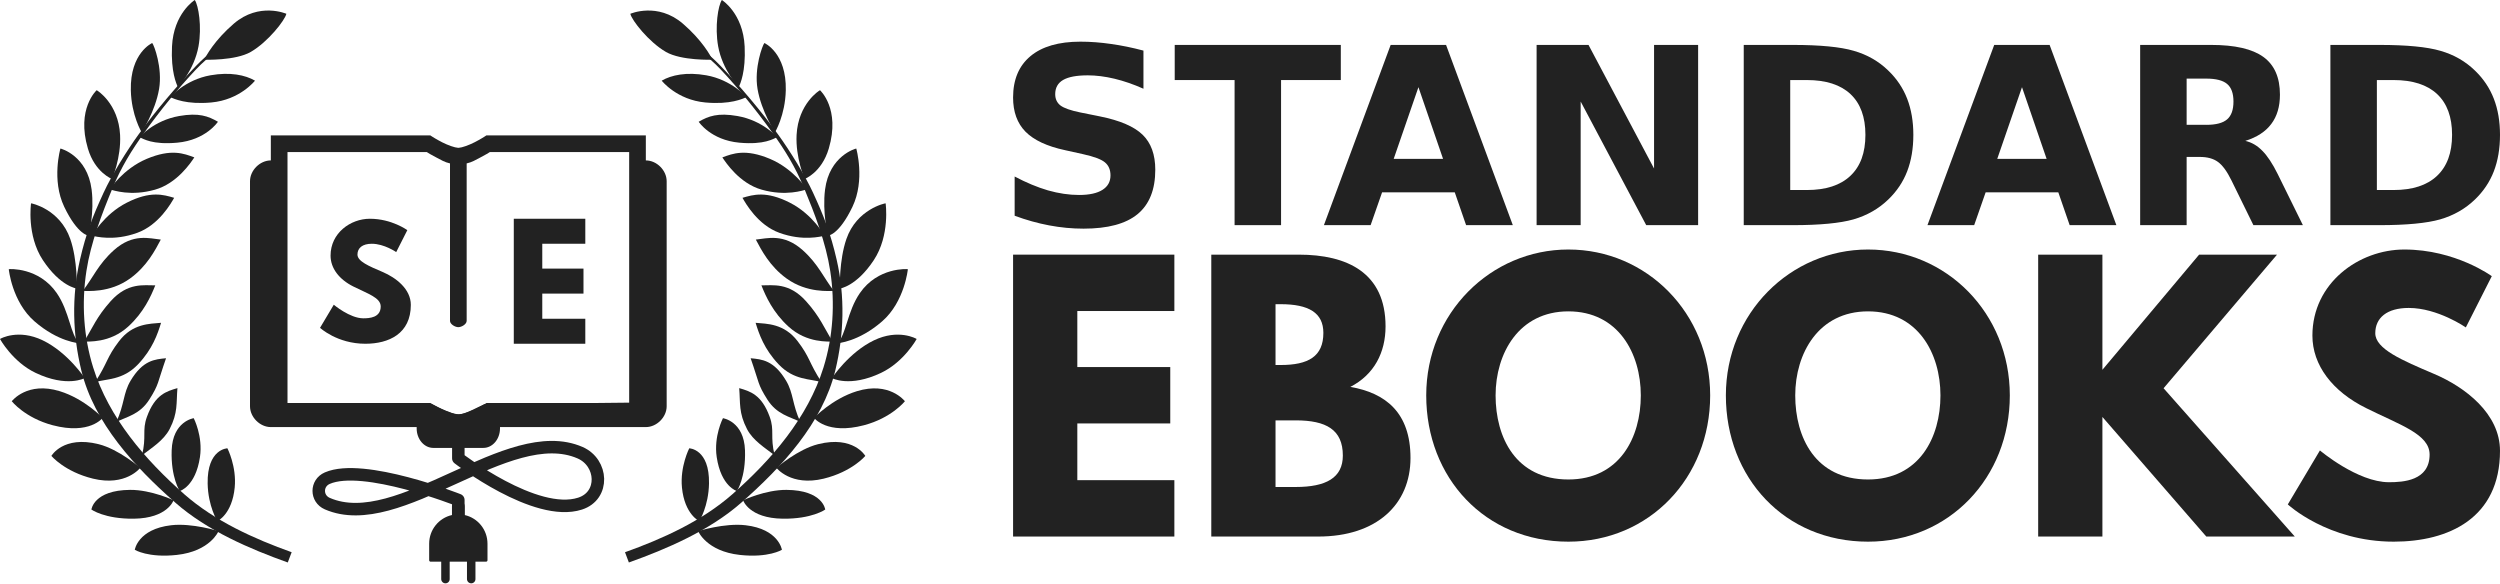
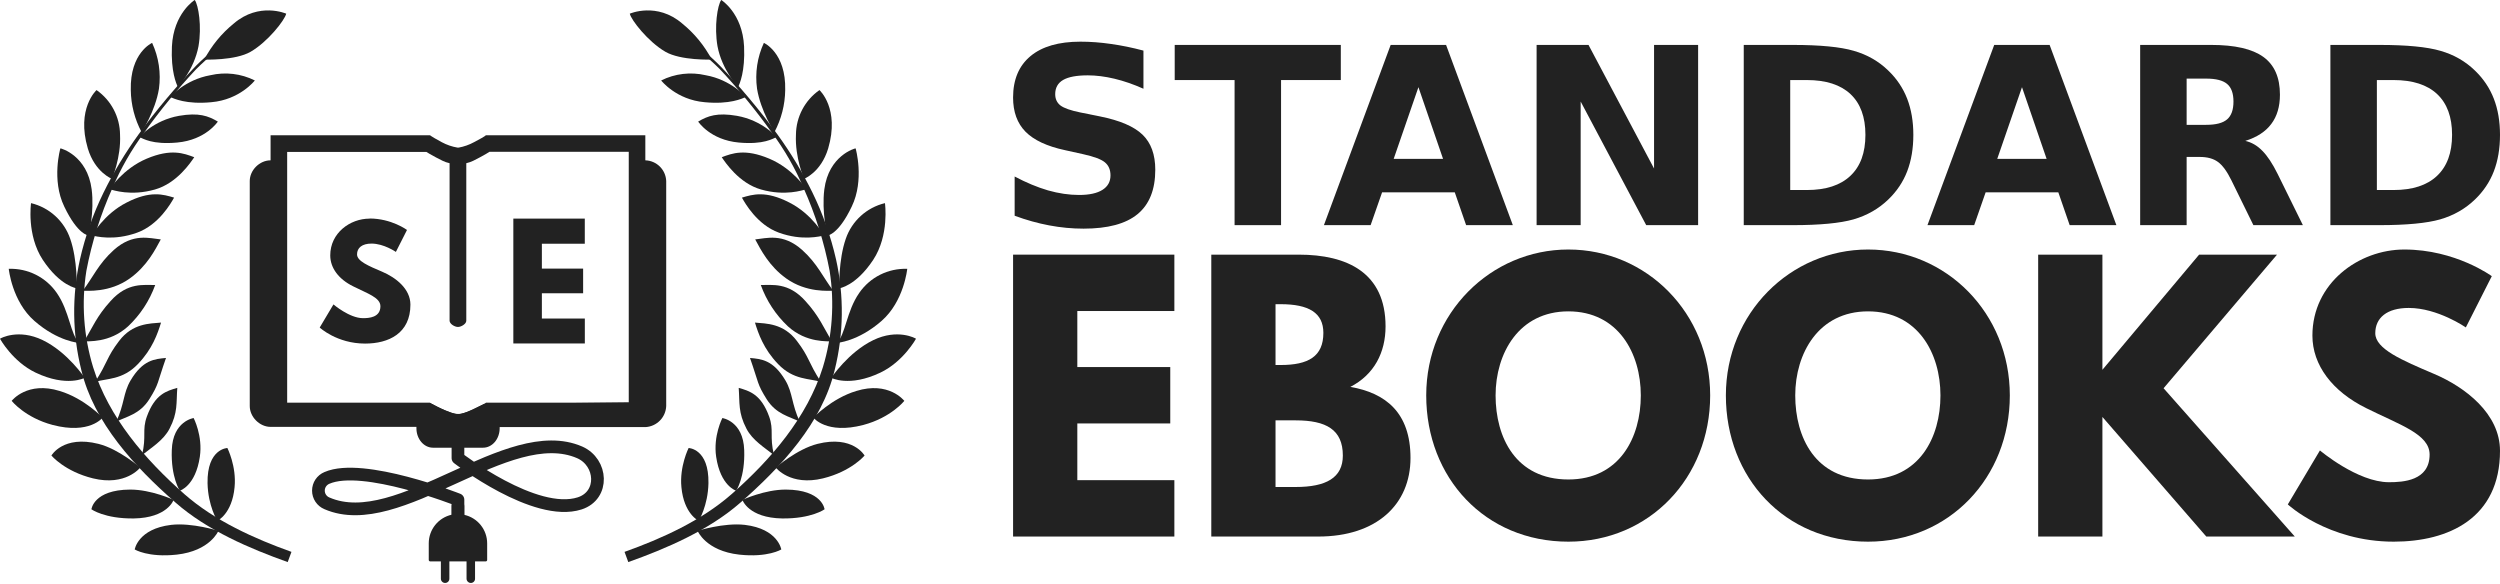
- <svg xmlns="http://www.w3.org/2000/svg" id="svg2" width="600" version="1.1" height="140">
-   <defs id="defs85" />
-   <g transform="translate(-18.57142,-96.6479)" id="layer1">
-     <g transform="matrix(1.001659,0,0,1.001659,-7.306311,-10.39249)" id="g3806">
-       <g transform="matrix(1.400003,0,0,1.400003,-346.7766,-239.9281)" style="font-style:normal;font-weight:normal;font-size:42.31px;line-height:100%;font-family:Sans;letter-spacing:0px;word-spacing:0px;fill:#222222;fill-opacity:1;stroke:none" id="text885">
-         <path style="font-variant:normal;font-weight:bold;font-stretch:normal;font-family:Sans;fill:#222222;fill-opacity:1" id="path984" d="m 461.845,256.367 0,6.528 q -2.541,-1.136 -4.958,-1.715 -2.417,-0.578 -4.566,-0.578 -2.851,0 -4.214,0.785 -1.363,0.785 -1.363,2.438 0,1.24 0.909,1.942 0.93,0.682 3.347,1.178 l 3.388,0.682 q 5.144,1.033 7.313,3.14 2.169,2.107 2.169,5.991 0,5.103 -3.037,7.603 -3.016,2.479 -9.235,2.479 -2.934,0 -5.888,-0.558 -2.954,-0.558 -5.908,-1.653 l 0,-6.714 q 2.954,1.57 5.702,2.376 2.768,0.785 5.33,0.785 2.603,0 3.987,-0.868 1.384,-0.868 1.384,-2.479 0,-1.446 -0.95,-2.231 -0.93,-0.785 -3.739,-1.405 l -3.078,-0.682 q -4.628,-0.992 -6.776,-3.161 -2.128,-2.169 -2.128,-5.847 0,-4.607 2.975,-7.086 2.975,-2.479 8.553,-2.479 2.541,0 5.227,0.393 2.686,0.372 5.557,1.136 z" />
-         <path style="font-variant:normal;font-weight:bold;font-stretch:normal;font-family:Sans;fill:#222222;fill-opacity:1" id="path986" d="m 467.196,255.396 28.427,0 0,6.012 -10.226,0 0,24.832 -7.954,0 0,-24.832 -10.247,0 0,-6.012 z" />
-         <path style="font-variant:normal;font-weight:bold;font-stretch:normal;font-family:Sans;fill:#222222;fill-opacity:1" id="path988" d="m 515.125,280.621 -12.437,0 -1.963,5.619 -7.995,0 11.424,-30.844 9.482,0 11.424,30.844 -7.995,0 -1.942,-5.619 z m -10.453,-5.723 8.45,0 -4.214,-12.271 -4.235,12.271 z" />
-         <path style="font-variant:normal;font-weight:bold;font-stretch:normal;font-family:Sans;fill:#222222;fill-opacity:1" id="path990" d="m 529.132,255.396 8.883,0 11.218,21.155 0,-21.155 7.541,0 0,30.844 -8.883,0 -11.218,-21.155 0,21.155 -7.541,0 0,-30.844 z" />
-         <path style="font-variant:normal;font-weight:bold;font-stretch:normal;font-family:Sans;fill:#222222;fill-opacity:1" id="path992" d="m 572.536,261.408 0,18.82 2.851,0 q 4.876,0 7.437,-2.417 2.582,-2.417 2.582,-7.024 0,-4.586 -2.562,-6.983 -2.562,-2.396 -7.458,-2.396 l -2.851,0 z m -7.954,-6.012 8.388,0 q 7.024,0 10.453,1.012 3.45,0.992 5.908,3.388 2.169,2.087 3.223,4.814 1.054,2.727 1.054,6.177 0,3.491 -1.054,6.239 -1.054,2.727 -3.223,4.814 -2.479,2.396 -5.95,3.409 -3.471,0.992 -10.412,0.992 l -8.388,0 0,-30.844 z" />
-         <path style="font-variant:normal;font-weight:bold;font-stretch:normal;font-family:Sans;fill:#222222;fill-opacity:1" id="path994" d="m 618.42,280.621 -12.437,0 -1.963,5.619 -7.995,0 11.424,-30.844 9.482,0 11.424,30.844 -7.995,0 -1.942,-5.619 z m -10.453,-5.723 8.45,0 -4.214,-12.271 -4.235,12.271 z" />
-         <path style="font-variant:normal;font-weight:bold;font-stretch:normal;font-family:Sans;fill:#222222;fill-opacity:1" id="path996" d="m 643.727,269.073 q 2.5,0 3.574,-0.93 1.095,-0.93 1.095,-3.058 0,-2.107 -1.095,-3.016 -1.074,-0.909 -3.574,-0.909 l -3.347,0 0,7.912 3.347,0 z m -3.347,5.495 0,11.672 -7.954,0 0,-30.844 12.148,0 q 6.094,0 8.925,2.045 2.851,2.045 2.851,6.466 0,3.058 -1.487,5.02 -1.467,1.963 -4.442,2.892 1.632,0.372 2.913,1.694 1.302,1.302 2.624,3.967 l 4.318,8.759 -8.47,0 -3.76,-7.665 q -1.136,-2.314 -2.314,-3.161 -1.157,-0.847 -3.099,-0.847 l -2.252,0 z" />
-         <path style="font-variant:normal;font-weight:bold;font-stretch:normal;font-family:Sans;fill:#222222;fill-opacity:1" id="path998" d="m 672.939,261.408 0,18.82 2.851,0 q 4.876,0 7.437,-2.417 2.582,-2.417 2.582,-7.024 0,-4.586 -2.562,-6.983 -2.562,-2.396 -7.458,-2.396 l -2.851,0 z m -7.954,-6.012 8.388,0 q 7.024,0 10.453,1.012 3.45,0.992 5.908,3.388 2.169,2.087 3.223,4.814 1.054,2.727 1.054,6.177 0,3.491 -1.054,6.239 -1.054,2.727 -3.223,4.814 -2.479,2.396 -5.95,3.409 -3.471,0.992 -10.412,0.992 l -8.388,0 0,-30.844 z" />
-       </g>
-       <g transform="matrix(1.4,0,0,1.4,-346.7753,-246.0792)" style="font-style:normal;font-weight:normal;font-size:58.48px;line-height:100%;font-family:Sans;letter-spacing:0px;word-spacing:0px;fill:#222222;fill-opacity:1;stroke:none" id="text891">
-         <path style="font-variant:normal;font-weight:bold;font-stretch:normal;font-family:'League Spartan';fill:#222222;fill-opacity:1" id="path971" d="m 467.136,295.682 -27.602,0 0,48.246 27.602,0 0,-9.649 -16.608,0 0,-9.708 15.906,0 0,-9.649 -15.906,0 0,-9.591 16.608,0 0,-9.649 z" />
-         <path style="font-variant:normal;font-weight:bold;font-stretch:normal;font-family:'League Spartan';fill:#222222;fill-opacity:1" id="path973" d="m 473.456,295.682 0,48.246 18.304,0 c 10,0 15.789,-5.497 15.789,-13.45 0,-7.778 -4.269,-11.111 -10.292,-12.164 4.094,-2.105 6.023,-5.906 6.023,-10.351 0,-9.181 -6.55,-12.281 -14.854,-12.281 l -14.971,0 z m 10.994,18.889 0,-10.409 0.877,0 c 4.795,0 7.31,1.462 7.31,4.912 0,4.035 -2.573,5.497 -7.31,5.497 l -0.877,0 z m 0,20.877 0,-11.403 3.45,0 c 5.205,0 8.07,1.579 8.07,6.023 0,3.801 -2.865,5.38 -8.07,5.38 l -3.45,0 z" />
-         <path style="font-variant:normal;font-weight:bold;font-stretch:normal;font-family:'League Spartan';fill:#222222;fill-opacity:1" id="path975" d="m 510.241,319.776 c 0,14.094 10.058,25.029 24.327,25.029 13.86,0 24.269,-10.936 24.269,-25.029 0,-14.094 -10.877,-24.971 -24.269,-24.971 -13.275,0 -24.327,10.877 -24.327,24.971 z m 11.871,0 c 0,-7.193 3.977,-14.386 12.456,-14.386 8.538,0 12.398,7.193 12.398,14.386 0,7.193 -3.626,14.386 -12.398,14.386 -9.006,0 -12.456,-7.193 -12.456,-14.386 z" />
-         <path style="font-variant:normal;font-weight:bold;font-stretch:normal;font-family:'League Spartan';fill:#222222;fill-opacity:1" id="path977" d="m 561.524,319.776 c 0,14.094 10.058,25.029 24.327,25.029 13.86,0 24.269,-10.936 24.269,-25.029 0,-14.094 -10.877,-24.971 -24.269,-24.971 -13.275,0 -24.327,10.877 -24.327,24.971 z m 11.871,0 c 0,-7.193 3.977,-14.386 12.456,-14.386 8.538,0 12.398,7.193 12.398,14.386 0,7.193 -3.626,14.386 -12.398,14.386 -9.006,0 -12.456,-7.193 -12.456,-14.386 z" />
-         <path style="font-variant:normal;font-weight:bold;font-stretch:normal;font-family:'League Spartan';fill:#222222;fill-opacity:1" id="path979" d="m 658.89,343.928 -22.456,-25.38 19.415,-22.866 -13.333,0 -16.55,19.708 0,-19.708 -10.994,0 0,48.246 10.994,0 0,-20.468 17.778,20.468 15.146,0 z" />
-         <path style="font-variant:normal;font-weight:bold;font-stretch:normal;font-family:'League Spartan';fill:#222222;fill-opacity:1" id="path981" d="m 677.637,294.805 c -7.778,0 -15.731,5.731 -15.731,14.737 0,5.029 3.392,9.532 9.181,12.398 5.731,2.865 10.877,4.444 10.877,7.953 0,4.503 -4.561,4.737 -6.959,4.737 -5.38,0 -11.813,-5.439 -11.813,-5.439 l -5.497,9.24 c 0,0 6.842,6.374 18.129,6.374 9.415,0 18.187,-4.035 18.187,-15.556 0,-6.316 -5.906,-10.877 -11.287,-13.158 -5.497,-2.339 -10.058,-4.269 -10.058,-6.959 0,-2.632 1.988,-4.327 5.731,-4.327 4.971,0 9.766,3.333 9.766,3.333 l 4.444,-8.772 c 0,0 -6.199,-4.561 -14.971,-4.561 z" />
-       </g>
+ <svg xmlns="http://www.w3.org/2000/svg" xmlns:xlink="http://www.w3.org/1999/xlink" width="600" height="140" fill="#222">
+   <defs>
+     <g id="laurel">
+       <path d="M56.35 8.23a57.2 57.2 0 00-9.23 7.48 159.9 159.9 0 00-13.83 16.5 96.05 96.05 0 00-8.44 14.01 73.75 73.75 0 00-5.66 16.03 57.86 57.86 0 00.33 26.58c3.02 12.64 12.8 23.2 22.6 31.78 7.63 6.7 17.89 11.07 26.93 14.29l.9-2.45c-8.92-3.19-18.4-7.45-25.72-13.88-9.43-8.3-18.14-18.42-21.88-30.43A51.82 51.82 0 0120.73 65a88.84 88.84 0 016.26-19.88 64.43 64.43 0 017.6-13.28 149.4 149.4 0 0112.47-15.22A59.1 59.1 0 0156.9 8.7z" />
+       <path d="M52.42 127.4s-6.32-2.01-11.35-1.43c-7.97.96-8.74 5.9-8.74 5.9s3.21 1.99 10.09 1.24c8.05-.9 10-5.71 10-5.71z" />
+       <path d="M41.65 119.97s-5.36-2.5-10.45-2.47c-8.74.05-9.26 4.73-9.26 4.73s3.16 2.28 10.17 2.2c8.1-.14 9.54-4.43 9.54-4.43z" />
+       <path d="M33.65 112.22s-5.09-4.45-10.01-5.69c-8.5-2.14-11.3 2.8-11.3 2.8s3.16 3.8 9.98 5.48c7.86 1.92 11.33-2.59 11.33-2.59z" />
+       <path d="M24.63 100.24s-4.34-4.6-10.28-6.4C6.57 91.43 2.9 96.1 2.8 96.21c0 0 3.2 4.02 9.84 5.78 8.88 2.33 11.99-1.76 11.99-1.76z" />
+       <path d="M20.34 90.7s-4.07-6.16-10.09-9.07C4.4 78.8.08 81.2 0 81.3c0 0 3.02 5.5 8.55 8.13 7.53 3.58 11.8 1.24 11.8 1.24z" />
+       <path d="M19.02 82.31c-2.14-2.03-2.3-7.56-5.39-12A13.41 13.41 0 002.1 64.52s.77 7.8 6.16 12.5c5.71 5 10.77 5.28 10.77 5.28z" />
+       <path d="M18.42 69.2s.22-6.76-1.57-11.9a13.2 13.2 0 00-9.4-8.55s-1.1 7.67 2.83 13.63c4.2 6.33 8.16 6.82 8.16 6.82z" />
+       <path d="M21.3 56.53s1.38-5.7.7-11.08c-1.05-8.14-7.38-9.87-7.51-9.84 0 0-2.18 7.53.93 13.96 3.27 6.88 5.88 6.96 5.88 6.96z" />
+       <path d="M26.88 42.9s2.2-5.12 1.93-10.56a13.2 13.2 0 00-5.64-10.72s-4.92 4.42-2.09 14.02c1.74 5.77 5.8 7.28 5.8 7.28z" />
+       <path d="M33.98 31.73s3.3-5.05 4.17-10.44a19.8 19.8 0 00-1.64-11s-5.34 2.34-5.12 11.33a22 22 0 002.59 10.09z" />
+       <path d="M42.69 20.93s3.9-4.18 4.95-9.84c.82-4.73 0-9.84-.9-11.1 0 0-5.1 3.16-5.48 11.16-.27 6.04 1.05 8.9 1.43 9.78z" />
+       <path d="M49.01 14.3s7.45.28 11.16-1.89c4.13-2.4 8.2-7.61 8.52-9.13 0 0-6.51-2.86-12.59 2.37a27.65 27.65 0 00-7.09 8.66z" />
+       <path d="M40.82 23.27s3.57-4.15 9.68-5.22a15.83 15.83 0 0110.66 1.26s-3.57 4.62-10.44 5.22c-6.05.58-9.02-.88-9.9-1.26z" />
+       <path d="M33.45 32.89s3.41-4.01 9.51-5.09c4.73-.82 6.99 0 9.32 1.38 0 0-2.86 4.4-9.75 5.03-6.02.55-8.2-.96-9.08-1.32z" />
+       <path d="M26.3 45.42s3.2-4.94 8.91-7.34c5.86-2.47 8.88-1.29 11.41-.35-.82 1.2-4.12 6.24-9.43 7.75-5.83 1.65-9.95.16-10.88-.06z" />
+       <path d="M22.07 56.53s2.8-5.14 8.36-7.94c5.66-2.9 8.77-1.93 11.35-1.16-.71 1.27-3.65 6.52-8.88 8.41-5.66 2.04-9.9.85-10.83.69z" />
+       <path d="M19.85 69.78c2.42-3.13 3.76-6.46 7.47-9.79 4.62-4.12 8.58-2.8 11.27-2.53-1.34 2.48-3.3 6.38-7.42 9.35-4.9 3.52-10.36 2.94-11.32 2.97z" />
+       <path d="M20.15 81.96c2.06-3.36 3.02-6 6.38-9.7 4.12-4.6 8.02-3.8 10.72-3.86a25.51 25.51 0 01-6.52 9.93c-4.48 4.07-9.62 3.49-10.58 3.63z" />
+       <path d="M22.82 91.66c3.1-4.78 2.72-5.85 5.77-9.84 3.24-4.26 7.37-4.15 10.06-4.4-.83 2.67-2.06 6.32-5.55 9.95-3.71 3.9-7.56 3.41-10.28 4.29z" />
+       <path d="M27.9 101.2c1.98-4.23 1.65-6.87 3.44-9.9 2.94-4.95 5.8-5.14 8.5-5.39-2.15 6.13-1.66 6.16-4 9.9-2.3 3.63-5.41 4.12-7.94 5.39z" />
+       <path d="M34.09 109.2c1.1-4.54-.03-5.91 1.15-9.21 1.95-5.39 4.73-6.16 7.31-6.9-.27 3.6.17 5.91-1.87 9.81-1.43 2.78-4.4 4.57-6.6 6.33z" />
+       <path d="M46.46 100.3s2.25 4.3 1.5 9.34c-1.04 7.03-4.8 8.13-4.8 8.13s-2.17-3.21-1.93-9.75c.22-6.99 5.28-7.7 5.28-7.7z" />
+       <path d="M54.57 107.52s2.22 4.4 1.73 9.4c-.6 6.46-4.15 8.08-4.15 8.08s-2.23-3.6-2.34-9.04c-.14-8.3 4.76-8.44 4.76-8.44z" />
    </g>
-     <g transform="translate(18.57142,96.6479)" id="g868">
-       <g transform="translate(-216.1905,-210.2193)" style="fill:#222222;fill-opacity:1" id="g1666-6">
-         <path style="fill:none;stroke:#222222;stroke-width:3;stroke-linecap:round;stroke-linejoin:round;stroke-miterlimit:4;stroke-dasharray:none;stroke-opacity:1" id="path1570-7" d="m 326.19,337.219 0,-7 c 0,0 -22.803,-9.008 -31.449,-5.242 -2.734,1.191 -2.734,4.919 0,6.11 17.293,7.532 43.375,-19.752 60.668,-12.22 5.469,2.382 5.943,10.298 0,12.22 -10.714,3.465 -29.219,-10.868 -29.219,-10.868 l 0,-5" />
-         <path style="color:#000000;fill:#222222;fill-opacity:1" id="path2821-0" d="m 329.284,350.218 c 0.563,-1.4e-4 1.017,-0.457 1.016,-1.025 l -10e-4,-4.168 2.551,-6e-4 c 0.178,3.2e-4 0.341,-0.163 0.34,-0.343 l -9.9e-4,-3.971 c -8.6e-4,-3.373 -2.341,-6.184 -5.478,-6.883 l -0.002,-2.074 c -1.9e-4,-0.851 -0.68,-1.535 -1.524,-1.535 -0.844,2.1e-4 -1.523,0.685 -1.523,1.535 l 0.002,2.073 c -3.136,0.7 -5.475,3.512 -5.474,6.885 l 0.001,3.971 c -3.3e-4,0.18 0.162,0.343 0.34,0.343 l 2.551,-6.1e-4 10e-4,4.168 c 1.2e-4,0.567 0.454,1.024 1.017,1.024 0.563,-1.3e-4 1.017,-0.457 1.016,-1.025 l -10e-4,-4.168 4.15,-10e-4 10e-4,4.168 c 1.3e-4,0.567 0.454,1.024 1.017,1.024 z" />
-       </g>
-       <g transform="matrix(2.486315,0,0,2.484482,-1.18392,-866.4363)" style="fill:#222222;fill-opacity:1" id="g1012-0">
-         <path style="color:#000000;text-indent:0;text-transform:none;block-progression:tb;fill:#222222;fill-opacity:1" id="path3035-9" d="m 23.145,352.06 c -1.239,0.832 -2.608,1.863 -3.712,3.012 -1.958,2.039 -3.9,4.338 -5.569,6.638 -1.127,1.554 -2.59,3.912 -3.389,5.646 -1.064,2.308 -1.693,3.925 -2.277,6.461 -0.822,3.573 -0.709,7.239 0.126,10.696 1.229,5.085 5.161,9.34 9.091,12.794 3.074,2.702 7.208,4.469 10.839,5.768 l 0.375,-0.992 c -3.598,-1.286 -7.412,-3.003 -10.359,-5.596 -3.79,-3.335 -7.291,-7.403 -8.801,-12.25 -0.92,-2.95 -1.133,-6.187 -0.651,-9.322 0.423,-2.746 1.486,-5.498 2.521,-8.001 0.851,-2.057 1.844,-3.659 3.054,-5.347 1.535,-2.14 3.221,-4.227 5.014,-6.133 1.161,-1.233 2.713,-2.347 3.959,-3.184 z" />
-         <path style="fill:#222222;fill-opacity:1" id="path3809-3" d="m 21.571,400.046 c 0,0 -2.551,-0.806 -4.575,-0.569 -3.214,0.377 -3.51,2.372 -3.51,2.372 0,0 1.289,0.8 4.055,0.496 3.24,-0.356 4.03,-2.3 4.03,-2.3 z" />
-         <path style="fill:#222222;fill-opacity:1" id="path3811-0" d="m 17.228,397.066 c 0,0 -2.15,-1.02 -4.188,-1.005 -3.528,0.026 -3.74,1.9 -3.74,1.9 0,0 1.277,0.921 4.103,0.884 3.259,-0.044 3.825,-1.779 3.825,-1.779 z" />
-         <path style="fill:#222222;fill-opacity:1" id="path3813-2" d="m 14.014,393.933 c 0,0 -2.044,-1.791 -4.021,-2.287 -3.423,-0.858 -4.556,1.134 -4.556,1.134 0,0 1.272,1.526 4.018,2.197 3.166,0.773 4.56,-1.044 4.56,-1.044 z" />
-         <path style="fill:#222222;fill-opacity:1" id="path3815-7" d="m 10.385,389.106 c 0,0 -1.748,-1.843 -4.141,-2.578 -3.123,-0.959 -4.591,0.924 -4.633,0.971 0,0 1.28,1.611 3.949,2.317 3.581,0.947 4.825,-0.71 4.825,-0.71 z" />
-         <path style="fill:#222222;fill-opacity:1" id="path3817-8" d="m 8.657,385.265 c 0,0 -1.628,-2.479 -4.056,-3.649 -2.359,-1.137 -4.082,-0.169 -4.125,-0.131 0,0 1.212,2.214 3.441,3.275 3.029,1.442 4.74,0.504 4.74,0.504 z" />
-         <path style="fill:#222222;fill-opacity:1" id="path3819-9" d="m 8.132,381.895 c -0.869,-0.817 -0.934,-3.039 -2.176,-4.842 -1.733,-2.515 -4.591,-2.333 -4.633,-2.309 0,0 0.306,3.134 2.473,5.028 2.303,2.013 4.336,2.124 4.336,2.124 z" />
-         <path style="fill:#222222;fill-opacity:1" id="path3821-6" d="m 7.892,376.613 c 0,0 0.084,-2.724 -0.634,-4.792 -1.002,-2.885 -3.737,-3.452 -3.785,-3.44 0,0 -0.444,3.085 1.142,5.487 1.685,2.552 3.277,2.745 3.277,2.745 z" />
-         <path style="fill:#222222;fill-opacity:1" id="path3823-2" d="m 9.051,371.509 c 0,0 0.546,-2.286 0.269,-4.458 -0.417,-3.273 -2.964,-3.966 -3.013,-3.962 0,0 -0.873,3.032 0.369,5.628 1.32,2.759 2.374,2.792 2.374,2.792 z" />
-         <path style="fill:#222222;fill-opacity:1" id="path3830-2" d="m 11.295,366.028 c 0,0 0.887,-2.068 0.773,-4.255 -0.158,-3.034 -2.214,-4.316 -2.263,-4.318 0,0 -1.983,1.788 -0.844,5.635 0.691,2.334 2.333,2.938 2.333,2.938 z" />
-         <path style="fill:#222222;fill-opacity:1" id="path3832-3" d="m 14.15,361.522 c 0,0 1.318,-2.031 1.683,-4.19 0.342,-2.027 -0.48,-4.235 -0.663,-4.438 0,0 -2.145,0.943 -2.065,4.561 0.054,2.434 1.045,4.066 1.045,4.066 z" />
-         <path style="fill:#222222;fill-opacity:1" id="path3834-5" d="m 17.657,357.174 c 0,0 1.572,-1.674 1.981,-3.963 0.339,-1.897 -0.003,-3.958 -0.36,-4.472 0,0 -2.05,1.274 -2.199,4.496 -0.112,2.432 0.415,3.589 0.578,3.94 z" />
-         <path style="fill:#222222;fill-opacity:1" id="path3836-9" d="m 20.202,354.508 c 0,0 2.996,0.108 4.485,-0.756 1.667,-0.968 3.302,-3.068 3.431,-3.681 0,0 -2.624,-1.151 -5.07,0.951 -1.846,1.586 -2.702,3.127 -2.846,3.486 z" />
-         <path style="fill:#222222;fill-opacity:1" id="path3838-8" d="m 16.901,358.122 c 0,0 1.433,-1.678 3.895,-2.111 1.898,-0.334 3.357,-0.026 4.294,0.52 0,0 -1.445,1.852 -4.215,2.107 -2.424,0.223 -3.618,-0.365 -3.974,-0.516 z" />
-         <path style="fill:#222222;fill-opacity:1" id="path3840-2" d="m 13.94,361.99 c 0,0 1.364,-1.609 3.827,-2.043 1.898,-0.334 2.809,0.009 3.746,0.554 0,0 -1.154,1.766 -3.924,2.021 -2.424,0.223 -3.293,-0.382 -3.649,-0.533 z" />
-         <path style="fill:#222222;fill-opacity:1" id="path3842-8" d="m 11.065,367.036 c 0,0 1.275,-1.983 3.579,-2.953 2.362,-0.993 3.575,-0.519 4.59,-0.14 -0.324,0.486 -1.65,2.511 -3.799,3.119 -2.342,0.663 -3.994,0.062 -4.371,-0.027 z" />
-         <path style="fill:#222222;fill-opacity:1" id="path3844-6" d="m 9.359,371.517 c 0,0 1.129,-2.069 3.359,-3.201 2.285,-1.16 3.528,-0.773 4.569,-0.468 -0.288,0.508 -1.466,2.623 -3.566,3.383 -2.289,0.828 -3.98,0.347 -4.362,0.286 z" />
-         <path style="fill:#222222;fill-opacity:1" id="path3846-5" d="m 8.463,376.843 c 0.977,-1.253 1.509,-2.6 3.013,-3.941 1.853,-1.652 3.443,-1.125 4.522,-1.019 -0.531,0.998 -1.329,2.576 -2.977,3.765 -1.974,1.424 -4.171,1.184 -4.557,1.195 z" />
-         <path style="fill:#222222;fill-opacity:1" id="path3848-1" d="m 8.584,381.75 c 0.831,-1.355 1.226,-2.411 2.57,-3.911 1.656,-1.849 3.227,-1.521 4.311,-1.535 -0.416,1.051 -1.118,2.623 -2.622,3.989 -1.802,1.636 -3.875,1.404 -4.258,1.458 z" />
-         <path style="fill:#222222;fill-opacity:1" id="path3850-4" d="m 9.653,385.663 c 1.25,-1.93 1.093,-2.367 2.316,-3.968 1.314,-1.719 2.974,-1.672 4.054,-1.773 -0.331,1.081 -0.825,2.543 -2.226,4.015 -1.494,1.57 -3.048,1.368 -4.145,1.726 z" />
-         <path style="fill:#222222;fill-opacity:1" id="path3852-2" d="m 11.708,389.497 c 0.788,-1.708 0.652,-2.774 1.375,-3.985 1.182,-1.98 2.341,-2.065 3.421,-2.167 -0.861,2.467 -0.662,2.478 -1.609,3.981 -0.922,1.462 -2.175,1.659 -3.186,2.171 z" />
-         <path style="fill:#222222;fill-opacity:1" id="path3854-6" d="m 14.184,392.722 c 0.449,-1.827 -0.007,-2.386 0.473,-3.712 0.784,-2.169 1.906,-2.473 2.946,-2.778 -0.12,1.456 0.061,2.379 -0.755,3.957 -0.576,1.114 -1.769,1.837 -2.664,2.532 z" />
-         <path style="fill:#222222;fill-opacity:1" id="path3856-7" d="m 19.176,389.136 c 0,0 0.901,1.739 0.602,3.755 -0.424,2.856 -1.95,3.284 -1.95,3.284 0,0 -0.869,-1.298 -0.781,-3.933 0.094,-2.814 2.13,-3.107 2.13,-3.107 z" />
-         <path style="fill:#222222;fill-opacity:1" id="path3858-2" d="m 22.428,392.045 c 0,0 0.902,1.761 0.704,3.79 -0.253,2.6 -1.677,3.25 -1.677,3.25 0,0 -0.897,-1.451 -0.935,-3.642 -0.058,-3.345 1.907,-3.398 1.907,-3.398 z" />
-       </g>
-       <g transform="matrix(2.486263,0,0,2.484467,-29.81017,-866.43)" style="fill:#222222;fill-opacity:1" id="g986-6">
-         <path style="color:#000000;text-indent:0;text-transform:none;block-progression:tb;fill:#222222;fill-opacity:1" id="path3862-9" d="m 77.804,352.06 c 1.239,0.832 2.608,1.863 3.712,3.012 1.958,2.039 3.9,4.338 5.569,6.638 1.127,1.554 2.59,3.912 3.389,5.646 1.064,2.308 1.693,3.925 2.277,6.461 0.822,3.573 0.709,7.239 -0.126,10.696 -1.229,5.085 -5.161,9.34 -9.091,12.794 -3.074,2.702 -7.208,4.469 -10.839,5.768 l -0.373,-0.991 c 3.599,-1.287 7.413,-3.004 10.359,-5.597 3.79,-3.335 7.29,-7.402 8.801,-12.25 0.919,-2.95 1.133,-6.188 0.65,-9.322 -0.423,-2.746 -1.486,-5.498 -2.521,-8.001 -0.851,-2.057 -1.844,-3.659 -3.054,-5.347 -1.535,-2.14 -3.221,-4.227 -5.014,-6.133 -1.161,-1.233 -2.713,-2.347 -3.959,-3.184 z" />
-         <path style="fill:#222222;fill-opacity:1" id="path3864-3" d="m 79.383,400.046 c 0,0 2.551,-0.806 4.575,-0.569 3.214,0.377 3.51,2.372 3.51,2.372 0,0 -1.289,0.8 -4.055,0.496 -3.24,-0.356 -4.03,-2.3 -4.03,-2.3 z" />
-         <path style="fill:#222222;fill-opacity:1" id="path3866-1" d="m 83.721,397.066 c 0,0 2.15,-1.02 4.188,-1.005 3.528,0.026 3.74,1.9 3.74,1.9 0,0 -1.277,0.921 -4.103,0.884 -3.259,-0.044 -3.825,-1.779 -3.825,-1.779 z" />
-         <path style="fill:#222222;fill-opacity:1" id="path3868-4" d="m 86.941,393.933 c 0,0 2.044,-1.791 4.021,-2.287 3.423,-0.858 4.556,1.134 4.556,1.134 0,0 -1.272,1.526 -4.018,2.197 -3.166,0.773 -4.56,-1.044 -4.56,-1.044 z" />
-         <path style="fill:#222222;fill-opacity:1" id="path3870-4" d="m 90.567,389.106 c 0,0 1.748,-1.843 4.141,-2.578 3.123,-0.959 4.591,0.924 4.633,0.971 0,0 -1.28,1.611 -3.949,2.317 -3.581,0.947 -4.825,-0.71 -4.825,-0.71 z" />
-         <path style="fill:#222222;fill-opacity:1" id="path3872-3" d="m 92.295,385.265 c 0,0 1.628,-2.479 4.056,-3.649 2.359,-1.137 4.082,-0.169 4.125,-0.131 0,0 -1.212,2.214 -3.441,3.275 -3.029,1.442 -4.74,0.504 -4.74,0.504 z" />
-         <path style="fill:#222222;fill-opacity:1" id="path3874-5" d="m 92.817,381.895 c 0.869,-0.817 0.934,-3.039 2.176,-4.842 1.733,-2.515 4.591,-2.333 4.633,-2.309 0,0 -0.306,3.134 -2.473,5.028 -2.303,2.013 -4.336,2.124 -4.336,2.124 z" />
-         <path style="fill:#222222;fill-opacity:1" id="path3876-9" d="m 93.061,376.613 c 0,0 -0.084,-2.724 0.634,-4.792 1.002,-2.885 3.737,-3.452 3.785,-3.44 0,0 0.444,3.085 -1.142,5.487 -1.685,2.552 -3.277,2.745 -3.277,2.745 z" />
-         <path style="fill:#222222;fill-opacity:1" id="path3878-5" d="m 91.902,371.509 c 0,0 -0.546,-2.286 -0.269,-4.458 0.417,-3.273 2.964,-3.966 3.013,-3.962 0,0 0.873,3.032 -0.369,5.628 -1.32,2.759 -2.374,2.792 -2.374,2.792 z" />
-         <path style="fill:#222222;fill-opacity:1" id="path3880-8" d="m 89.658,366.028 c 0,0 -0.887,-2.068 -0.773,-4.255 0.158,-3.034 2.214,-4.316 2.263,-4.318 0,0 1.983,1.788 0.844,5.635 -0.691,2.334 -2.333,2.938 -2.333,2.938 z" />
-         <path style="fill:#222222;fill-opacity:1" id="path3882-8" d="m 86.798,361.522 c 0,0 -1.318,-2.031 -1.683,-4.19 -0.342,-2.027 0.48,-4.235 0.663,-4.438 0,0 2.145,0.943 2.065,4.561 -0.054,2.434 -1.045,4.066 -1.045,4.066 z" />
-         <path style="fill:#222222;fill-opacity:1" id="path3884-3" d="m 83.294,357.174 c 0,0 -1.572,-1.674 -1.981,-3.963 -0.339,-1.897 0.002,-3.958 0.36,-4.473 0,0 2.05,1.274 2.199,4.496 0.112,2.432 -0.415,3.589 -0.578,3.94 z" />
-         <path style="fill:#222222;fill-opacity:1" id="path3886-7" d="m 80.752,354.508 c 0,0 -2.996,0.108 -4.485,-0.756 -1.667,-0.968 -3.302,-3.068 -3.431,-3.681 0,0 2.624,-1.151 5.07,0.951 1.846,1.586 2.702,3.127 2.846,3.486 z" />
-         <path style="fill:#222222;fill-opacity:1" id="path3888-5" d="m 84.053,358.122 c 0,0 -1.433,-1.678 -3.895,-2.111 -1.898,-0.334 -3.357,-0.026 -4.294,0.52 0,0 1.445,1.852 4.215,2.107 2.424,0.223 3.618,-0.365 3.974,-0.516 z" />
-         <path style="fill:#222222;fill-opacity:1" id="path3890-7" d="m 87.008,361.99 c 0,0 -1.364,-1.609 -3.827,-2.043 -1.898,-0.334 -2.809,0.009 -3.746,0.554 0,0 1.154,1.766 3.924,2.021 2.424,0.223 3.293,-0.382 3.649,-0.533 z" />
-         <path style="fill:#222222;fill-opacity:1" id="path3892-2" d="m 89.889,367.036 c 0,0 -1.275,-1.983 -3.579,-2.953 -2.362,-0.993 -3.575,-0.519 -4.59,-0.14 0.324,0.486 1.65,2.511 3.799,3.119 2.342,0.663 3.994,0.062 4.371,-0.027 z" />
-         <path style="fill:#222222;fill-opacity:1" id="path3894-0" d="m 91.59,371.517 c 0,0 -1.129,-2.069 -3.359,-3.201 -2.285,-1.16 -3.528,-0.773 -4.569,-0.468 0.288,0.508 1.466,2.623 3.566,3.383 2.289,0.828 3.98,0.347 4.362,0.286 z" />
-         <path style="fill:#222222;fill-opacity:1" id="path3896-3" d="m 92.485,376.843 c -0.977,-1.253 -1.509,-2.6 -3.013,-3.941 -1.853,-1.652 -3.443,-1.125 -4.522,-1.019 0.531,0.998 1.329,2.576 2.977,3.765 1.974,1.424 4.171,1.184 4.557,1.195 z" />
-         <path style="fill:#222222;fill-opacity:1" id="path3898-1" d="m 92.37,381.75 c -0.831,-1.355 -1.225,-2.411 -2.57,-3.911 -1.656,-1.849 -3.227,-1.521 -4.311,-1.535 0.416,1.051 1.118,2.623 2.622,3.989 1.802,1.636 3.875,1.404 4.258,1.458 z" />
-         <path style="fill:#222222;fill-opacity:1" id="path3900-8" d="m 91.299,385.663 c -1.25,-1.93 -1.093,-2.367 -2.316,-3.968 -1.314,-1.719 -2.974,-1.672 -4.054,-1.773 0.331,1.081 0.825,2.543 2.226,4.015 1.494,1.57 3.048,1.368 4.145,1.726 z" />
-         <path style="fill:#222222;fill-opacity:1" id="path3902-5" d="m 89.245,389.497 c -0.788,-1.708 -0.652,-2.774 -1.375,-3.985 -1.182,-1.98 -2.341,-2.065 -3.421,-2.167 0.861,2.467 0.662,2.478 1.609,3.981 0.922,1.462 2.175,1.659 3.186,2.171 z" />
-         <path style="fill:#222222;fill-opacity:1" id="path3904-2" d="m 86.764,392.722 c -0.449,-1.827 0.007,-2.386 -0.473,-3.712 -0.784,-2.169 -1.906,-2.473 -2.946,-2.778 0.12,1.456 -0.061,2.379 0.755,3.957 0.576,1.114 1.769,1.837 2.664,2.532 z" />
-         <path style="fill:#222222;fill-opacity:1" id="path3906-4" d="m 81.776,389.136 c 0,0 -0.901,1.739 -0.602,3.755 0.424,2.856 1.95,3.284 1.95,3.284 0,0 0.869,-1.298 0.781,-3.933 -0.094,-2.814 -2.13,-3.107 -2.13,-3.107 z" />
-         <path style="fill:#222222;fill-opacity:1" id="path3908-0" d="m 78.523,392.045 c 0,0 -0.902,1.761 -0.704,3.79 0.253,2.6 1.677,3.25 1.677,3.25 0,0 0.897,-1.451 0.935,-3.642 0.058,-3.345 -1.907,-3.398 -1.907,-3.398 z" />
-       </g>
-       <path style="color:#000000;font-style:normal;font-variant:normal;font-weight:normal;font-stretch:normal;font-size:xx-small;line-height:normal;font-family:sans-serif;text-indent:0;text-align:start;text-decoration:none;text-decoration-line:none;letter-spacing:normal;word-spacing:normal;text-transform:none;direction:ltr;block-progression:tb;writing-mode:lr-tb;baseline-shift:baseline;text-anchor:start;clip-rule:nonzero;display:inline;overflow:visible;visibility:visible;color-interpolation:sRGB;color-interpolation-filters:linearRGB;fill:#222222;fill-opacity:1;stroke:none;stroke-width:10;marker:none;enable-background:accumulate" id="rect1615-5" d="m 65,38.5 c -2.618,2.62e-4 -5,2.382 -5,5 l 0,54 c 2.62e-4,2.618 2.382,5 5,5 l 90,0 c 2.618,-2.6e-4 5,-2.382 5,-5 l 0,-54 c -2.6e-4,-2.618 -2.382,-5 -5,-5 l -3.031,0 0,27.562 0,30.562 L 134.125,96.812 116.25,97 l -2.281,1.094 c -2.935,1.421 -3.734,1.572 -5.469,1.031 -0.778,-0.242 -2.267,-0.857 -3.281,-1.375 l -1.844,-0.938 -17.688,0 -17.688,0 0,-30.75 L 68,38.5 Z" />
-       <path style="color:#000000;font-style:normal;font-variant:normal;font-weight:normal;font-stretch:normal;font-size:xx-small;line-height:normal;font-family:sans-serif;text-indent:0;text-align:start;text-decoration:none;text-decoration-line:none;letter-spacing:normal;word-spacing:normal;text-transform:none;direction:ltr;block-progression:tb;writing-mode:lr-tb;baseline-shift:baseline;text-anchor:start;clip-rule:nonzero;display:inline;overflow:visible;visibility:visible;color-interpolation:sRGB;color-interpolation-filters:linearRGB;fill:#222222;fill-opacity:1;fill-rule:nonzero;stroke:none;stroke-width:10;marker:none;enable-background:accumulate" id="rect1617-9" d="m 115.525,97.5 -2.075,1.14 c -2.745,1.495 -3.47,1.608 -5.175,0.877 -0.778,-0.333 -1.912,-0.926 -2.5,-1.316 -0.71,-0.471 -1.381,-0.619 -5.775,-0.673 l 0,5.292 a 4,4.679 0 0 0 4,4.678 l 12,0 a 4,4.679 0 0 0 4,-4.678 l 0,-5.322 -4.475,0 z" />
-       <path style="color:#000000;font-style:normal;font-variant:normal;font-weight:normal;font-stretch:normal;font-size:xx-small;line-height:normal;font-family:sans-serif;text-indent:0;text-align:start;text-decoration:none;text-decoration-line:none;letter-spacing:normal;word-spacing:normal;text-transform:none;direction:ltr;block-progression:tb;writing-mode:lr-tb;baseline-shift:baseline;text-anchor:start;clip-rule:nonzero;display:inline;overflow:visible;visibility:visible;color-interpolation:sRGB;color-interpolation-filters:linearRGB;fill:#222222;fill-opacity:1;fill-rule:nonzero;stroke:none;stroke-width:4;marker:none;enable-background:accumulate" id="path1621-6" d="m 65,32.5 0,67.219 37.469,0 c 0.29,0.17 1.023,0.631 2.344,1.25 1.55,0.726 3.37,1.531 5.188,1.531 1.817,0 3.637,-0.805 5.188,-1.531 1.321,-0.619 2.054,-1.08 2.344,-1.25 l 37.469,0 0,-67.219 -13.5,0 -24.781,0 -0.375,0.25 c 0,0 -1.078,0.697 -2.469,1.406 -1.347,0.687 -2.992,1.276 -3.75,1.313 -0.006,2.78e-4 -0.026,-2.15e-4 -0.031,0 -0.042,-0.002 -0.083,-0.002 -0.125,0 -0.011,-1.74e-4 -0.051,4.3e-4 -0.062,0 -0.749,-0.029 -2.424,-0.621 -3.781,-1.313 -1.39,-0.709 -2.469,-1.406 -2.469,-1.406 l -0.375,-0.25 -27.312,0 z m 4,4 6.969,0 26.469,0 c 0.305,0.195 1.01,0.648 2.312,1.312 1.127,0.575 1.92,1.112 3.25,1.406 L 108,77 c -0.011,0.792 1.207,1.521 2,1.521 0.793,0 2.011,-0.729 2,-1.521 l 0,-37.782 c 1.33,-0.295 2.123,-0.831 3.25,-1.406 1.302,-0.665 2.008,-1.118 2.312,-1.312 l 23.938,0 9.5,0 0,60.219 -34.25,0 -0.344,0.219 c 0,0 -1.1,0.657 -2.5,1.312 -1.4,0.656 -3.172,1.25 -3.906,1.25 -0.734,0 -2.507,-0.594 -3.906,-1.25 -1.4,-0.656 -2.5,-1.312 -2.5,-1.312 l -0.344,-0.219 -34.25,0 z" />
-       <g transform="translate(-140,-160.3777)" style="font-style:normal;font-weight:normal;font-size:18.713px;line-height:100%;font-family:Sans;letter-spacing:0px;word-spacing:0px;fill:#222222;fill-opacity:1;stroke:none" id="text1514-5">
-         <path style="font-variant:normal;font-weight:bold;font-stretch:normal;font-size:35.088px;font-family:'League Spartan';fill:#222222;fill-opacity:1" id="path3578-8" d="m 228.774,212.878 c -4.667,0 -9.439,3.439 -9.439,8.842 0,3.018 2.035,5.719 5.509,7.439 3.439,1.719 6.526,2.667 6.526,4.772 0,2.702 -2.737,2.842 -4.175,2.842 -3.228,0 -7.088,-3.263 -7.088,-3.263 l -3.298,5.544 c 0,0 4.105,3.825 10.877,3.825 5.649,0 10.912,-2.421 10.912,-9.333 0,-3.789 -3.544,-6.526 -6.772,-7.895 -3.298,-1.404 -6.035,-2.561 -6.035,-4.175 0,-1.579 1.193,-2.596 3.439,-2.596 2.982,0 5.86,2 5.86,2 l 2.667,-5.263 c 0,0 -3.719,-2.737 -8.982,-2.737 z" />
-       </g>
-       <g transform="translate(-140,-160.3213)" style="font-style:normal;font-weight:normal;font-size:19.394px;line-height:100%;font-family:Sans;letter-spacing:0px;word-spacing:0px;fill:#222222;fill-opacity:1;stroke:none" id="text1518-4">
-         <path style="font-variant:normal;font-weight:bold;font-stretch:normal;font-size:36.364px;font-family:'League Spartan';fill:#222222;fill-opacity:1" id="path3581-2" d="m 280.473,212.821 -17.164,0 0,30 17.164,0 0,-6 -10.327,0 0,-6.036 9.891,0 0,-6 -9.891,0 0,-5.964 10.327,0 0,-6 z" />
-       </g>
-     </g>
+   </defs>
+   <path d="M112.99 139.91a1 1 0 001.02-1.02v-4.15h2.55c.2 0 .36-.16.36-.35v-3.96a7.02 7.02 0 00-5.5-6.87v-2.1a1.51 1.51 0 10-3.02 0v2.07a7.04 7.04 0 00-5.5 6.87v3.99c0 .19.17.35.36.35h2.55v4.15a1.02 1.02 0 102.04 0v-4.15h4.12v4.15c0 .55.47 1.02 1.02 1.02z" stroke-width="2.75" />
+   <path d="M109.91 126.94v-7.01s-22.82-9-31.45-5.23a3.3 3.3 0 000 6.1c17.32 7.54 43.38-19.76 60.67-12.23 5.44 2.4 5.94 10.31 0 12.24-10.72 3.46-29.22-10.86-29.22-10.86v-5" fill="none" stroke="#222" stroke-width="3.05" stroke-linejoin="round" />
+   <path d="M64.94 38.48c-2.64 0-5 2.36-5 4.97v54c0 2.6 2.36 5 5 5h35v.32a3.99 4.67 0 003.98 4.68h11.98a3.99 4.67 0 004.02-4.68v-.27h35.07a5.27 5.27 0 004.9-5.06V43.45a5.17 5.17 0 00-5-4.97h-3.03v58.08l-17.84.2-17.87.19-2.28 1.1c-2.92 1.4-3.71 1.56-5.47 1.01a25.84 25.84 0 01-3.27-1.37l-1.84-.94H67.93V38.48z" stroke-width="2.75" />
+   <path d="M64.94 32.46v67.2h37.44c.27.17 1.02.64 2.33 1.25 1.57.74 3.39 1.53 5.2 1.53s3.63-.82 5.2-1.53c1.32-.61 2.03-1.1 2.33-1.24h37.44V32.46h-38.26l-.36.27s-1.1.69-2.47 1.38a12.37 12.37 0 01-3.74 1.32h-.22a12.31 12.31 0 01-3.8-1.3c-1.37-.71-2.47-1.42-2.47-1.42l-.36-.25H75.9zm3.98 4.01h33.43c.3.2 1.02.63 2.31 1.32 1.13.55 1.92 1.1 3.24 1.38v37.8c0 .76 1.21 1.5 2.01 1.5.8 0 2-.74 2-1.5v-37.8c1.33-.3 2.12-.83 3.25-1.4 1.3-.7 2-1.13 2.31-1.33h33.43v60.2h-34.25l-.33.22s-1.1.64-2.5 1.3c-1.38.66-3.17 1.26-3.91 1.26-.74 0-2.5-.6-3.9-1.26-1.38-.66-2.5-1.3-2.5-1.3l-.33-.22H68.92z" stroke-width="2.75" />
+   <path d="M88.69 52.47c-4.67 0-9.43 3.44-9.43 8.82 0 3.03 2.03 5.72 5.5 7.43 3.43 1.73 6.54 2.69 6.54 4.78 0 2.7-2.75 2.86-4.18 2.86-3.24 0-7.09-3.3-7.09-3.3l-3.3 5.55s4.12 3.85 10.89 3.85c5.63 0 10.88-2.42 10.88-9.35 0-3.79-3.52-6.51-6.76-7.89-3.3-1.4-6.05-2.55-6.05-4.17 0-1.57 1.21-2.59 3.47-2.59 2.97 0 5.85 2 5.85 2l2.67-5.27s-3.71-2.75-9-2.75z" font-weight="700" font-size="35.09" font-family="'League Spartan'" stroke-width="2.75" />
+   <path d="M140.37 52.47H123.2v29.96h17.16v-5.99h-10.31v-6.05h9.9v-5.93h-9.9v-5.97h10.3v-6z" font-weight="700" font-size="36.36" font-family="'League Spartan'" stroke-width="2.75" />
+   <use xlink:href="#laurel" />
+   <use xlink:href="#laurel" transform="scale(-1, 1)" x="-219.839" />
+   <g font-family="League Spartan" font-weight="700" font-size="42.31">
+     <path d="M274.427 12.144v9.155q-3.563-1.594-6.952-2.405-3.39-.811-6.403-.811-3.998 0-5.91 1.1-1.912 1.102-1.912 3.42 0 1.737 1.275 2.722 1.303.957 4.693 1.652l4.751.956q7.214 1.448 10.256 4.403 3.042 2.955 3.042 8.402 0 7.156-4.26 10.661-4.229 3.477-12.949 3.477-4.114 0-8.257-.783-4.142-.782-8.285-2.317V42.36q4.143 2.202 7.996 3.332 3.882 1.1 7.474 1.1 3.65 0 5.591-1.216 1.941-1.217 1.941-3.476 0-2.028-1.332-3.13-1.304-1.1-5.244-1.97l-4.317-.955q-6.489-1.39-9.502-4.433-2.984-3.042-2.984-8.199 0-6.46 4.172-9.937Q251.483 10 259.305 10q3.563 0 7.33.55 3.766.522 7.792 1.594z" />
+     <path d="M281.93 10.782h39.865v8.43h-14.341v34.823H296.3V19.213h-14.37v-8.43z" />
+     <path d="M349.143 46.155h-17.44l-2.753 7.88h-11.21l16.02-43.253h13.298l16.02 43.253h-11.21l-2.724-7.88zm-14.66-8.024h11.85l-5.91-17.209-5.94 17.209z" />
+     <path d="M368.785 10.782h12.457l15.731 29.666V10.782h10.575v43.253H395.09L379.36 24.37v29.666h-10.575V10.782z" />
+     <path d="M429.652 19.213v26.392h3.998q6.837 0 10.43-3.39 3.621-3.39 3.621-9.85 0-6.431-3.592-9.792-3.593-3.36-10.459-3.36h-3.998zm-11.153-8.43h11.762q9.85 0 14.659 1.419 4.838 1.39 8.286 4.751 3.041 2.926 4.519 6.75 1.477 3.824 1.477 8.662 0 4.896-1.477 8.75-1.478 3.824-4.52 6.75-3.476 3.36-8.343 4.78-4.867 1.39-14.601 1.39h-11.762V10.782z" />
+     <path d="M493.996 46.155h-17.44l-2.752 7.88h-11.212l16.02-43.253h13.298l16.021 43.253H496.72l-2.724-7.88zm-14.659-8.024h11.85l-5.91-17.209-5.94 17.209z" />
+     <path d="M529.485 29.96q3.506 0 5.012-1.303 1.536-1.304 1.536-4.288 0-2.955-1.536-4.23-1.506-1.274-5.012-1.274h-4.693v11.096h4.693zm-4.693 7.707v16.368h-11.154V10.782h17.035q8.546 0 12.515 2.868 3.998 2.868 3.998 9.068 0 4.288-2.085 7.04-2.057 2.752-6.23 4.056 2.29.521 4.086 2.376 1.825 1.825 3.679 5.562l6.055 12.283h-11.878l-5.273-10.748q-1.593-3.244-3.244-4.432-1.623-1.188-4.346-1.188h-3.158z" />
+     <path d="M570.45 19.213v26.392h3.998q6.837 0 10.43-3.39 3.62-3.39 3.62-9.85 0-6.431-3.592-9.792-3.592-3.36-10.458-3.36h-3.998zm-11.154-8.43h11.762q9.85 0 14.66 1.419 4.838 1.39 8.285 4.751 3.042 2.926 4.52 6.75Q600 27.527 600 32.365q0 4.896-1.478 8.75-1.477 3.824-4.519 6.75-3.476 3.36-8.343 4.78-4.868 1.39-14.602 1.39h-11.762V10.782z" />
+   </g>
+   <g font-family="League Spartan" font-weight="700" font-size="58.48">
+     <path d="M281.846 61.114H243.14v67.656h38.707v-13.531h-23.29v-13.613h22.306V88.094h-22.306V74.645h23.29V61.114z" />
+     <path d="M290.71 61.114v67.656h25.668c14.023 0 22.142-7.709 22.142-18.862 0-10.907-5.987-15.581-14.433-17.057 5.74-2.952 8.446-8.283 8.446-14.515 0-12.876-9.185-17.222-20.83-17.222H290.71zm15.417 26.488V73.005h1.23c6.725 0 10.251 2.05 10.251 6.889 0 5.658-3.608 7.708-10.25 7.708h-1.231zm0 29.277v-15.992h4.838c7.3 0 11.317 2.215 11.317 8.447 0 5.33-4.018 7.545-11.317 7.545h-4.838z" />
+     <path d="M342.293 94.9c0 19.765 14.106 35.1 34.115 35.1 19.436 0 34.033-15.335 34.033-35.1 0-19.763-15.253-35.016-34.033-35.016-18.615 0-34.115 15.253-34.115 35.017zm16.648 0c0-10.086 5.576-20.173 17.467-20.173 11.973 0 17.386 10.087 17.386 20.174s-5.085 20.174-17.386 20.174c-12.629 0-17.467-10.087-17.467-20.174z" />
+     <path d="M414.21 94.9c0 19.765 14.105 35.1 34.115 35.1 19.435 0 34.033-15.335 34.033-35.1 0-19.763-15.254-35.016-34.033-35.016-18.616 0-34.115 15.253-34.115 35.017zm16.647 0c0-10.086 5.577-20.173 17.468-20.173 11.973 0 17.385 10.087 17.385 20.174s-5.084 20.174-17.385 20.174c-12.63 0-17.468-10.087-17.468-20.174z" />
+     <path d="M550.748 128.77l-31.49-35.591 27.225-32.065h-18.697L504.578 88.75V61.114H489.16v67.656h15.418v-28.703l24.93 28.703h21.24z" />
+     <path d="M577.038 59.884c-10.907 0-22.06 8.037-22.06 20.666 0 7.052 4.756 13.367 12.875 17.385 8.036 4.019 15.253 6.233 15.253 11.153 0 6.315-6.396 6.643-9.759 6.643-7.544 0-16.565-7.627-16.565-7.627l-7.709 12.957S558.668 130 574.495 130c13.203 0 25.505-5.658 25.505-21.814 0-8.857-8.283-15.253-15.828-18.452-7.709-3.28-14.105-5.986-14.105-9.758 0-3.69 2.788-6.069 8.037-6.069 6.97 0 13.695 4.675 13.695 4.675l6.232-12.302s-8.692-6.396-20.993-6.396z" />
  </g>
</svg>
